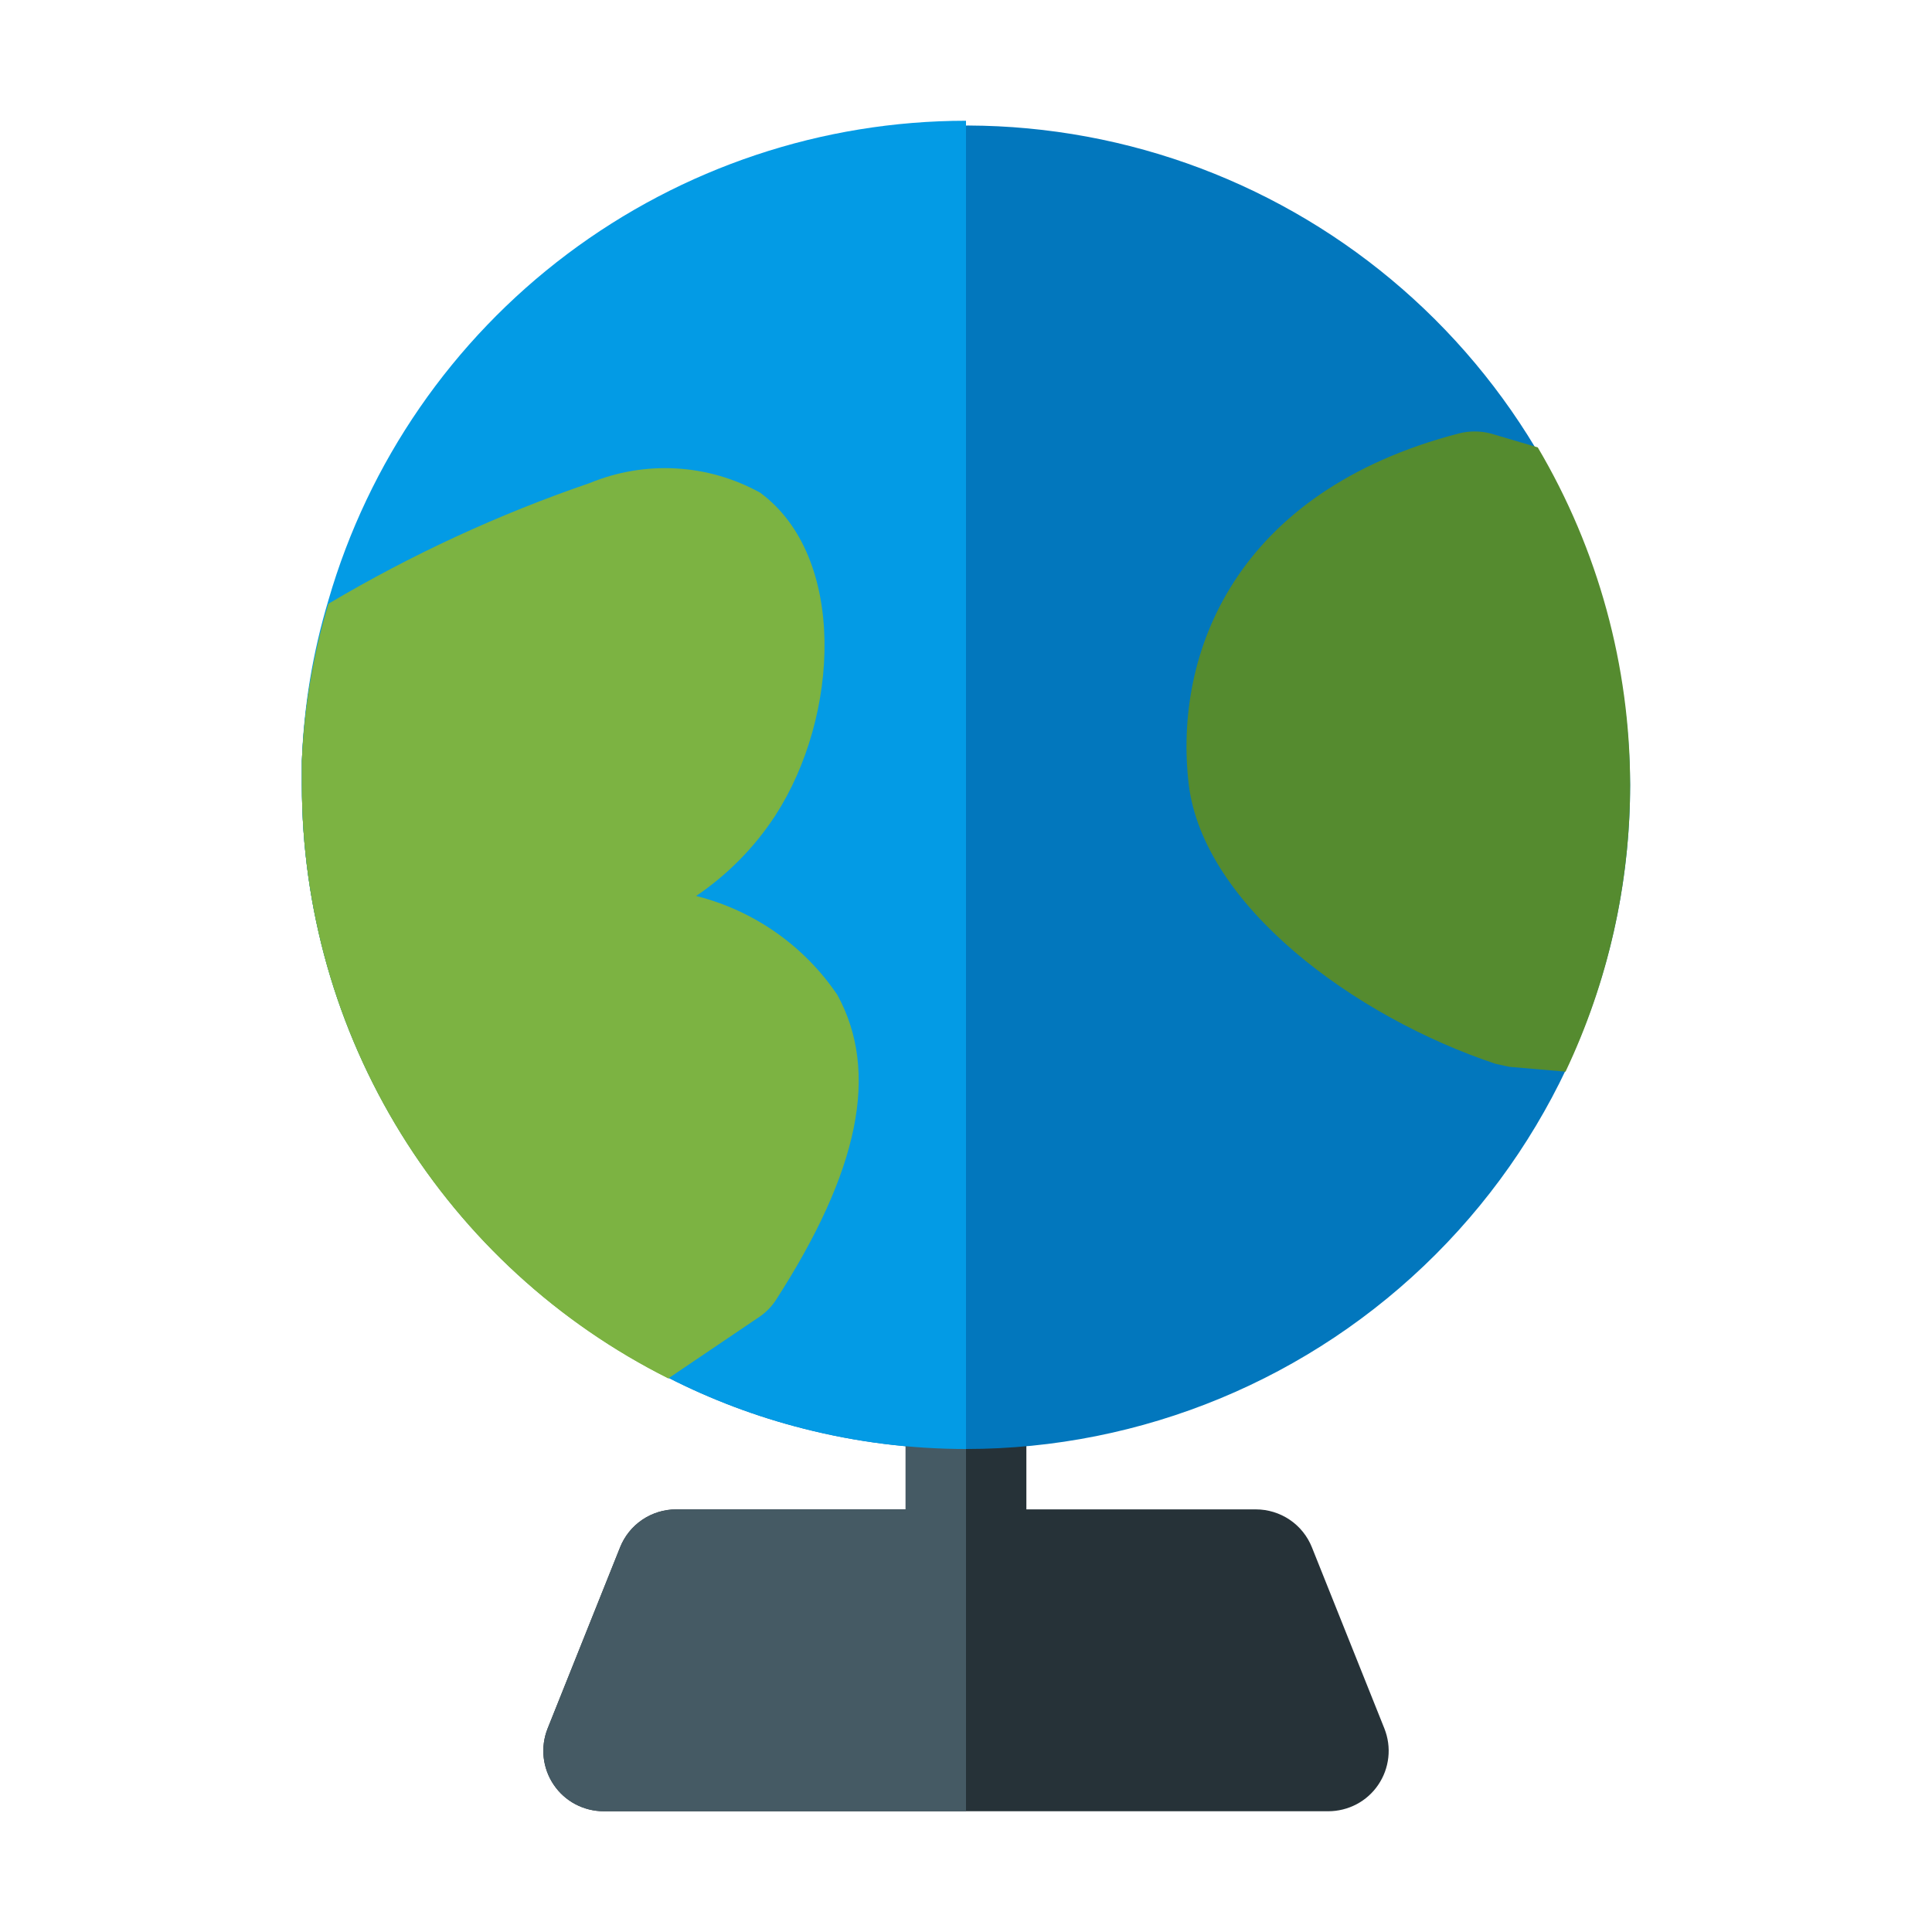
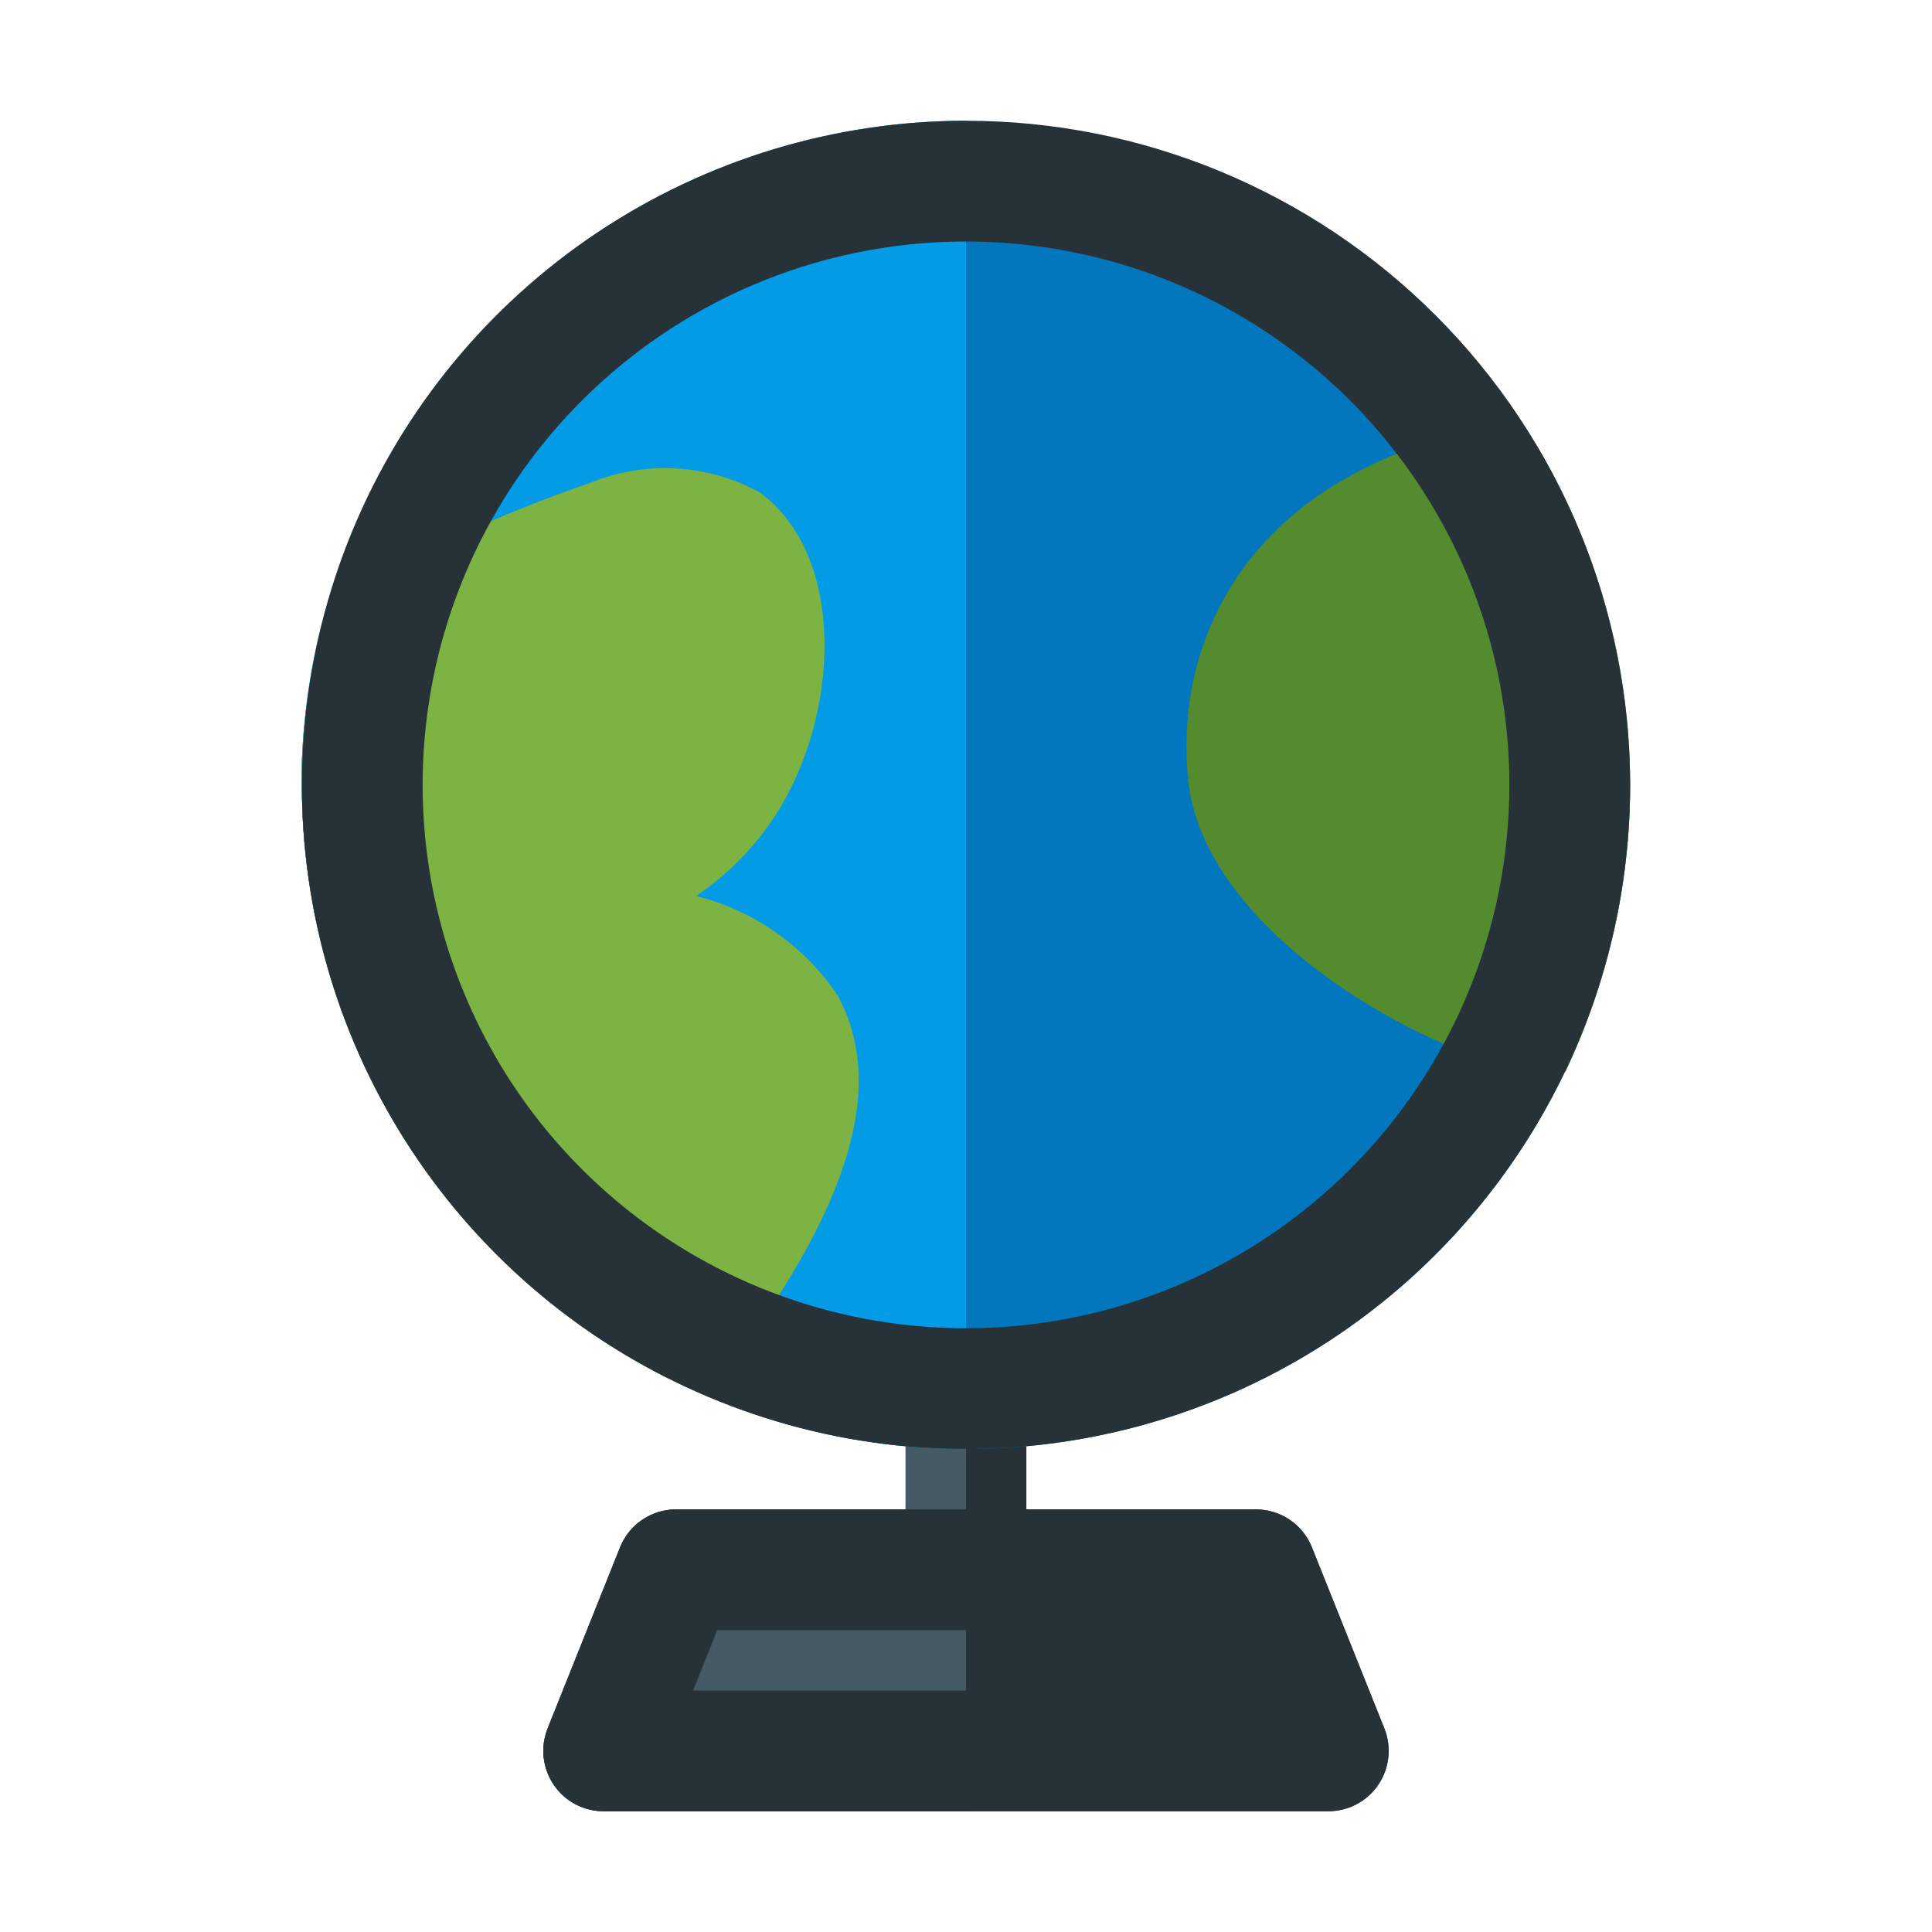
<svg xmlns="http://www.w3.org/2000/svg" width="800px" height="800px" viewBox="0 0 32 32" fill="none">
  <path d="M16 27C15.735 27 15.48 26.895 15.293 26.707C15.105 26.52 15 26.265 15 26V23C15 22.735 15.105 22.48 15.293 22.293C15.48 22.105 15.735 22 16 22C16.265 22 16.52 22.105 16.707 22.293C16.895 22.48 17 22.735 17 23V26C17 26.265 16.895 26.52 16.707 26.707C16.52 26.895 16.265 27 16 27Z" fill="#263238" />
  <path d="M27 13C27 15.917 25.841 18.715 23.778 20.778C21.715 22.841 18.917 24 16 24C15.089 24 14.182 23.886 13.3 23.66C12.528 23.464 11.78 23.182 11.07 22.82C9.248 21.906 7.715 20.504 6.643 18.77C5.571 17.036 5.002 15.039 5 13C5 12.87 5 12.73 5 12.6C5.037 11.718 5.185 10.845 5.44 10C6.179 7.464 7.806 5.279 10.024 3.844C12.241 2.409 14.9 1.82 17.516 2.184C20.132 2.548 22.53 3.841 24.271 5.827C26.012 7.813 26.981 10.359 27 13Z" fill="#0277BD" />
  <path d="M22.93 28.63L21.73 25.63C21.656 25.444 21.528 25.284 21.362 25.172C21.196 25.06 21 25 20.8 25H11.2C11 25 10.804 25.06 10.638 25.172C10.472 25.284 10.344 25.444 10.27 25.63L9.07 28.63C9.01 28.782 8.987 28.946 9.005 29.108C9.023 29.271 9.08 29.427 9.172 29.562C9.263 29.697 9.387 29.808 9.531 29.884C9.676 29.96 9.837 30 10 30H22C22.163 30 22.324 29.96 22.469 29.884C22.613 29.808 22.737 29.697 22.828 29.562C22.92 29.427 22.977 29.271 22.995 29.108C23.013 28.946 22.99 28.782 22.93 28.63Z" fill="#263238" />
  <path d="M12.84 21.55C12.763 21.662 12.665 21.757 12.55 21.83L11.07 22.83C9.246 21.916 7.713 20.512 6.641 18.776C5.569 17.04 5.001 15.04 5 13C5 12.87 5 12.73 5 12.6C5.037 11.718 5.185 10.845 5.44 10C6.811 9.187 8.262 8.516 9.77 8C10.222 7.814 10.71 7.731 11.198 7.759C11.686 7.786 12.162 7.924 12.59 8.16C14.03 9.22 13.91 11.86 12.84 13.51C12.496 14.036 12.051 14.488 11.53 14.84C12.485 15.08 13.319 15.664 13.87 16.48C14.57 17.76 14.23 19.4 12.84 21.55Z" fill="#7CB342" />
  <path d="M27 13C26.999 14.643 26.634 16.265 25.93 17.75L25 17.67L24.77 17.62C22.43 16.84 19.94 15 19.69 13C19.43 10.81 20.47 8.14 24.16 7.18C24.334 7.135 24.516 7.135 24.69 7.18L25.47 7.41C26.471 9.103 26.999 11.033 27 13Z" fill="#558B2F" />
  <path d="M15 23V26C15 26.265 15.105 26.52 15.293 26.707C15.48 26.895 15.735 27 16 27V22C15.735 22 15.48 22.105 15.293 22.293C15.105 22.48 15 22.735 15 23Z" fill="#455A64" />
  <path d="M5.44 9.94C5.18 10.804 5.032 11.698 5 12.6C5 12.73 5 12.87 5 13C5.002 15.039 5.571 17.036 6.643 18.77C7.715 20.504 9.248 21.906 11.07 22.82C11.78 23.182 12.528 23.464 13.3 23.66C14.182 23.886 15.089 24 16 24V2C13.617 2.001 11.3 2.776 9.395 4.208C7.491 5.64 6.103 7.651 5.44 9.94Z" fill="#039BE5" />
  <path d="M11.2 25C11 25 10.804 25.06 10.638 25.172C10.472 25.284 10.344 25.444 10.27 25.63L9.07 28.63C9.01 28.782 8.987 28.946 9.005 29.108C9.023 29.271 9.08 29.427 9.172 29.562C9.263 29.697 9.387 29.808 9.531 29.884C9.676 29.96 9.837 30 10 30H16V25H11.2Z" fill="#455A64" />
  <path d="M12.84 21.55C12.763 21.662 12.665 21.757 12.55 21.83L11.07 22.83C9.246 21.916 7.713 20.512 6.641 18.776C5.569 17.04 5.001 15.04 5 13C5 12.87 5 12.73 5 12.6C5.037 11.718 5.185 10.845 5.44 10C6.811 9.187 8.262 8.516 9.77 8C10.222 7.814 10.71 7.731 11.198 7.759C11.686 7.786 12.162 7.924 12.59 8.16C14.03 9.22 13.91 11.86 12.84 13.51C12.496 14.036 12.051 14.488 11.53 14.84C12.485 15.08 13.319 15.664 13.87 16.48C14.57 17.76 14.23 19.4 12.84 21.55Z" fill="#7CB342" />
+   <path d="M16 2C13.824 2 11.698 2.645 9.889 3.854C8.08 5.063 6.67 6.78 5.837 8.79C5.005 10.8 4.787 13.012 5.211 15.146C5.636 17.28 6.683 19.24 8.222 20.778C9.76 22.317 11.72 23.364 13.854 23.789C15.988 24.213 18.2 23.995 20.209 23.163C22.22 22.33 23.938 20.92 25.146 19.111C26.355 17.302 27 15.176 27 13C27 10.083 25.841 7.285 23.778 5.222C21.715 3.159 18.917 2 16 2ZM16 22C14.22 22 12.48 21.472 11 20.483C9.52 19.494 8.366 18.089 7.685 16.444C7.004 14.8 6.826 12.99 7.173 11.244C7.52 9.498 8.377 7.895 9.636 6.636C10.895 5.377 12.498 4.52 14.244 4.173C15.99 3.826 17.8 4.004 19.444 4.685C21.089 5.366 22.494 6.52 23.483 8C24.472 9.48 25 11.22 25 13C25 15.387 24.052 17.676 22.364 19.364C20.676 21.052 18.387 22 16 22Z" fill="#263238" />
+   <path d="M21.73 25.63C21.656 25.444 21.528 25.284 21.362 25.172C21.196 25.06 21 25 20.8 25H11.2C11 25 10.804 25.06 10.638 25.172C10.472 25.284 10.344 25.444 10.27 25.63L9.07 28.63C9.01 28.782 8.987 28.946 9.005 29.108C9.023 29.271 9.08 29.427 9.172 29.562C9.263 29.697 9.387 29.808 9.531 29.884C9.676 29.96 9.837 30 10 30H22C22.163 30 22.324 29.96 22.469 29.884C22.613 29.808 22.737 29.697 22.828 29.562C22.92 29.427 22.977 29.271 22.995 29.108C23.013 28.946 22.99 28.782 22.93 28.63L21.73 25.63ZM11.48 28L11.88 27H20.12L20.52 28H11.48Z" fill="#263238" />
</svg>
